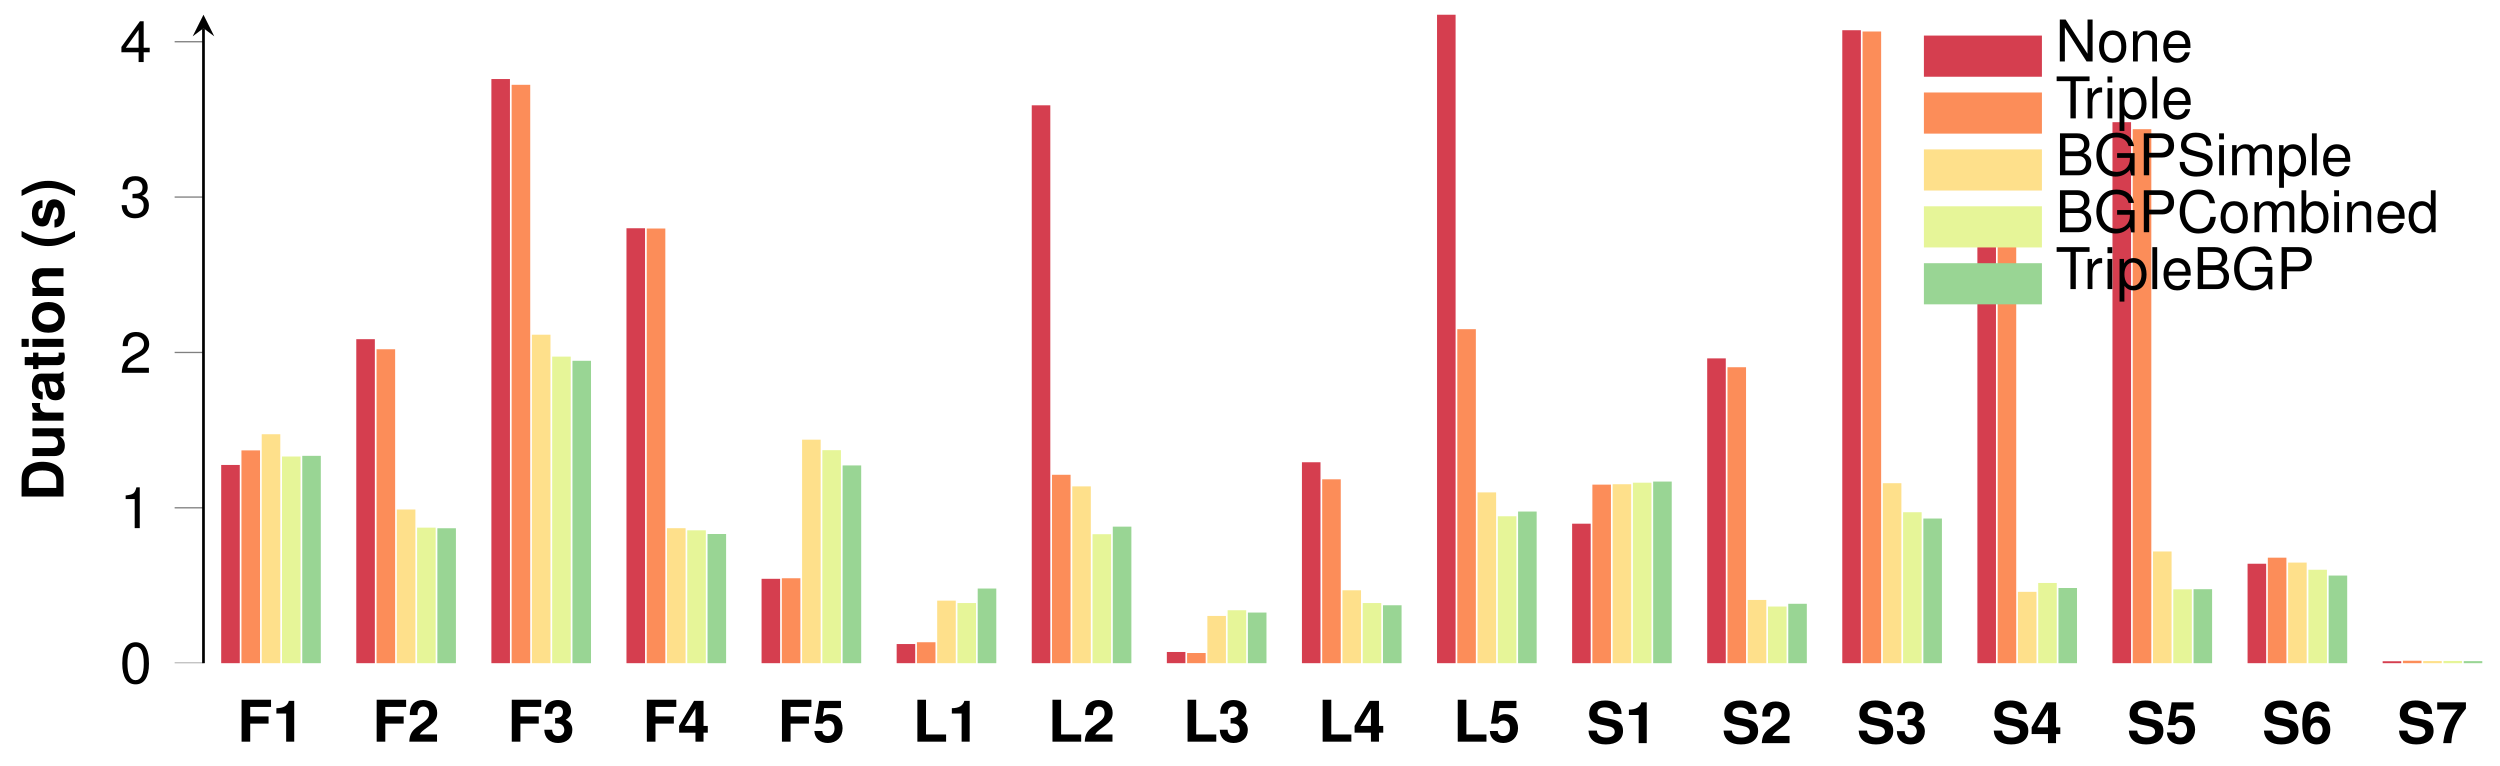
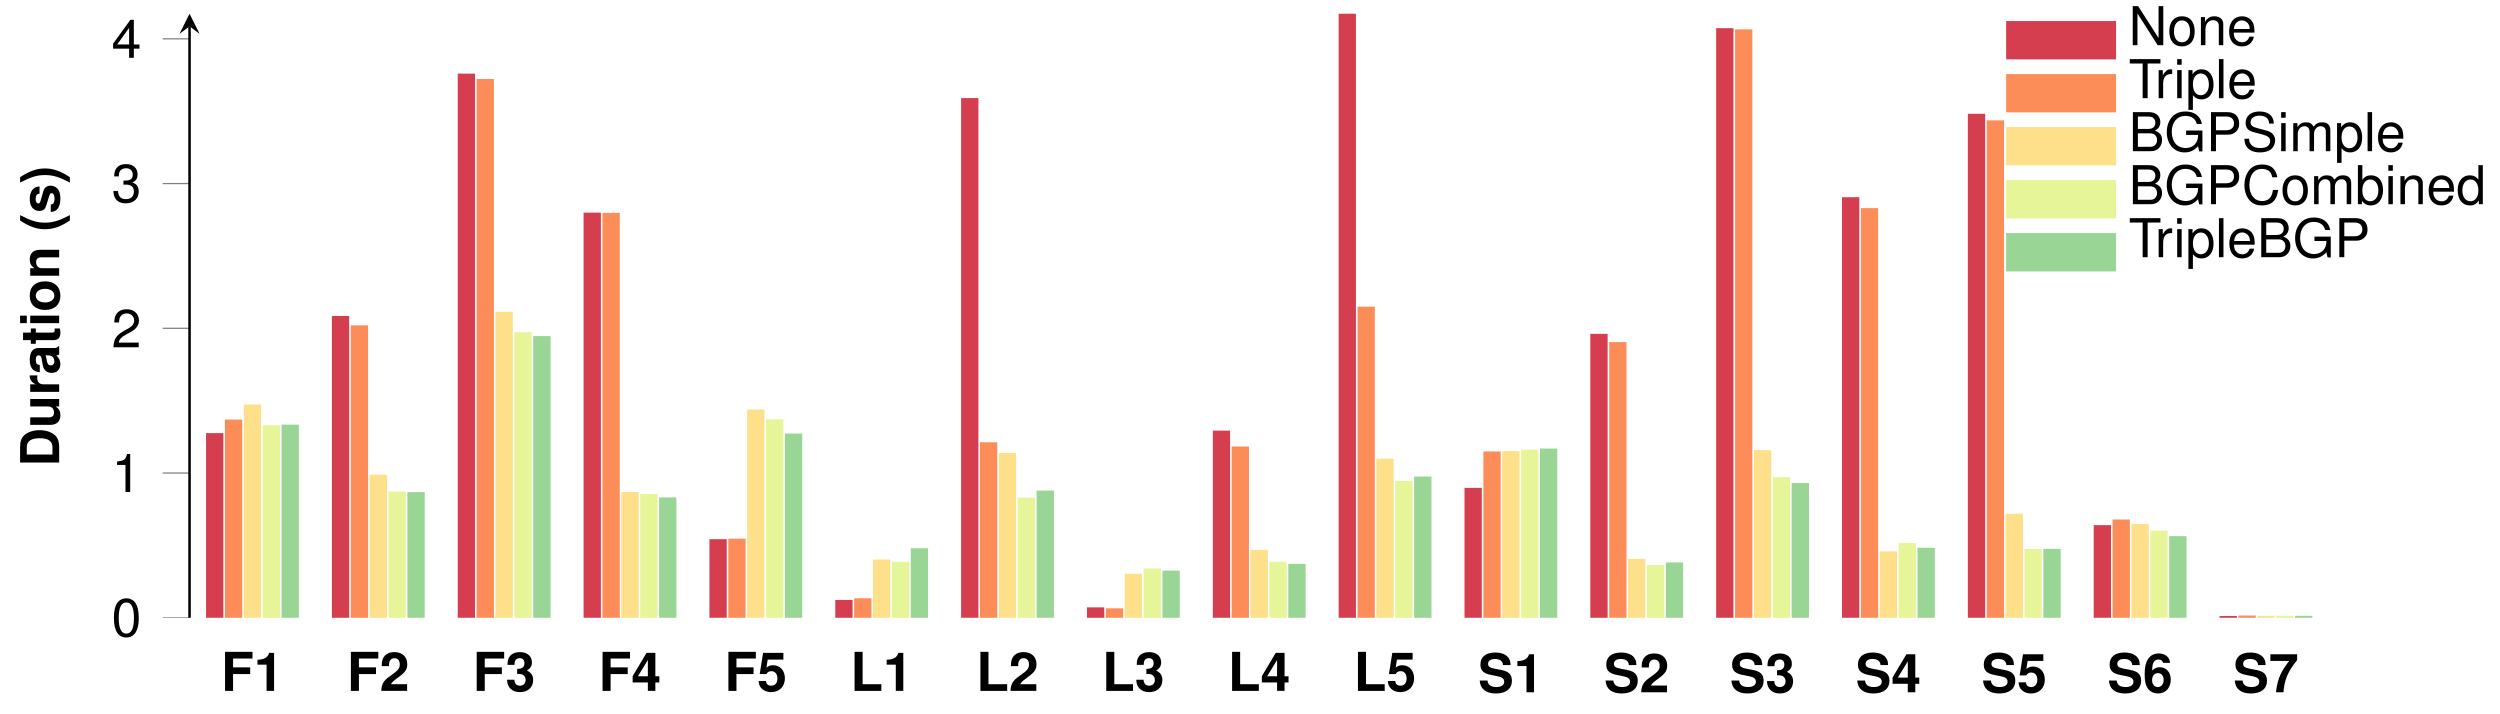
- <svg xmlns="http://www.w3.org/2000/svg" xmlns:xlink="http://www.w3.org/1999/xlink" height="112.919pt" version="1.1" viewBox="0 -112.919 368.741 112.919" width="368.741pt">
+ <svg xmlns="http://www.w3.org/2000/svg" xmlns:xlink="http://www.w3.org/1999/xlink" height="112.919pt" version="1.1" viewBox="0 -112.919 395.84 112.919" width="395.84pt">
  <defs>
    <clipPath id="clip2">
      <path d="M-111.723 -15.102V-110.746H510.48V-15.102" />
    </clipPath>
    <path d="M1.723 -6.186C0.747 -4.718 0.339 -3.547 0.339 -2.249C0.339 -0.942 0.747 0.229 1.723 1.697H2.571C1.672 -0.051 1.383 -1.001 1.383 -2.249C1.383 -3.488 1.672 -4.455 2.571 -6.186H1.723Z" id="g1-40" />
    <path d="M1.035 1.697C2.011 0.229 2.419 -0.942 2.419 -2.24C2.419 -3.547 2.011 -4.718 1.035 -6.186H0.187C1.086 -4.438 1.375 -3.488 1.375 -2.24C1.375 -1.001 1.086 -0.034 0.187 1.697H1.035Z" id="g1-41" />
    <path d="M2.02 -4.15V0H3.208V-6.017H2.419C2.232 -5.304 1.612 -4.939 0.577 -4.939V-4.15H2.02Z" id="g1-49" />
    <path d="M4.345 -1.061H1.799C1.952 -1.383 2.139 -1.553 3.021 -2.198C4.065 -2.962 4.37 -3.42 4.37 -4.235C4.37 -5.397 3.573 -6.144 2.308 -6.144C1.061 -6.144 0.331 -5.406 0.331 -4.133C0.331 -4.082 0.331 -4.014 0.339 -3.921H1.477V-4.116C1.477 -4.786 1.791 -5.177 2.334 -5.177C2.86 -5.177 3.182 -4.812 3.182 -4.209C3.182 -3.547 2.97 -3.284 1.646 -2.342C0.628 -1.646 0.314 -1.112 0.255 0H4.345V-1.061Z" id="g1-50" />
    <path d="M1.842 -2.69C2.257 -2.69 2.334 -2.682 2.537 -2.631C2.936 -2.52 3.191 -2.172 3.191 -1.731C3.191 -1.205 2.817 -0.823 2.3 -0.823C1.74 -0.823 1.434 -1.146 1.4 -1.765H0.246C0.255 -0.56 1.044 0.195 2.274 0.195C3.556 0.195 4.379 -0.56 4.379 -1.731C4.379 -2.436 4.073 -2.894 3.394 -3.225C3.955 -3.573 4.184 -3.955 4.184 -4.506C4.184 -5.508 3.437 -6.144 2.274 -6.144C1.587 -6.144 1.01 -5.906 0.67 -5.465C0.433 -5.168 0.322 -4.761 0.322 -4.226V-4.124H1.426C1.434 -4.447 1.46 -4.608 1.519 -4.761C1.629 -5.024 1.901 -5.185 2.249 -5.185C2.724 -5.185 2.996 -4.897 2.996 -4.396C2.996 -3.793 2.648 -3.488 1.943 -3.488H1.842V-2.69Z" id="g1-51" />
    <path d="M4.43 -2.317H3.802V-6.017H2.402L0.204 -2.334V-1.332H2.614V0H3.802V-1.332H4.43V-2.317ZM2.614 -2.317H1.044L2.614 -4.888V-2.317Z" id="g1-52" />
    <path d="M4.15 -6.017H0.933L0.399 -2.665H1.468C1.595 -2.962 1.867 -3.123 2.232 -3.123C2.834 -3.123 3.199 -2.69 3.199 -1.96C3.199 -1.256 2.826 -0.823 2.232 -0.823C1.714 -0.823 1.426 -1.086 1.4 -1.57H0.229C0.246 -0.518 1.044 0.195 2.215 0.195C3.505 0.195 4.387 -0.687 4.387 -1.986C4.387 -3.216 3.624 -4.065 2.512 -4.065C2.113 -4.065 1.816 -3.963 1.468 -3.7L1.663 -4.956H4.15V-6.017Z" id="g1-53" />
    <path d="M4.303 -4.65C4.243 -5.041 4.167 -5.236 4.014 -5.457C3.7 -5.889 3.148 -6.144 2.495 -6.144C1.748 -6.144 1.137 -5.813 0.772 -5.211C0.416 -4.625 0.272 -3.955 0.272 -2.86C0.272 -1.825 0.399 -1.18 0.704 -0.696C1.052 -0.136 1.68 0.195 2.393 0.195C3.59 0.195 4.404 -0.704 4.404 -2.011C4.404 -3.165 3.692 -3.963 2.656 -3.963C2.164 -3.963 1.833 -3.819 1.46 -3.428C1.485 -4.065 1.485 -4.065 1.536 -4.319C1.646 -4.863 1.986 -5.185 2.461 -5.185C2.843 -5.185 3.047 -5.032 3.199 -4.65H4.303ZM2.368 -3.03C2.919 -3.03 3.276 -2.597 3.276 -1.935C3.276 -1.29 2.885 -0.823 2.359 -0.823C1.816 -0.823 1.443 -1.273 1.443 -1.909C1.443 -2.571 1.816 -3.03 2.368 -3.03Z" id="g1-54" />
    <path d="M4.481 -6.017H0.246V-4.956H3.242C2.877 -4.566 2.155 -3.471 1.918 -2.945C1.502 -2.071 1.29 -1.281 1.129 0H2.325C2.436 -1.901 3.055 -3.361 4.481 -5.083V-6.017Z" id="g1-55" />
    <path d="M0.653 0H3.072C4.014 0 4.608 -0.221 5.024 -0.721C5.516 -1.298 5.779 -2.139 5.779 -3.097C5.779 -4.048 5.516 -4.888 5.024 -5.474C4.608 -5.974 4.022 -6.186 3.072 -6.186H0.653V0ZM1.926 -1.061V-5.126H3.072C4.031 -5.126 4.506 -4.455 4.506 -3.089C4.506 -1.731 4.031 -1.061 3.072 -1.061H1.926Z" id="g1-68" />
    <path d="M1.901 -2.665H4.608V-3.725H1.901V-5.126H4.973V-6.186H0.628V0H1.901V-2.665Z" id="g1-70" />
    <path d="M1.952 -6.186H0.679V0H4.914V-1.061H1.952V-6.186Z" id="g1-76" />
    <path d="M5.151 -4.303C5.151 -4.871 5.024 -5.244 4.718 -5.584C4.303 -6.042 3.615 -6.288 2.724 -6.288C1.239 -6.288 0.382 -5.592 0.382 -4.387C0.382 -3.428 0.866 -2.962 2.122 -2.724L2.987 -2.554C3.836 -2.393 4.15 -2.155 4.15 -1.655C4.15 -1.137 3.675 -0.823 2.902 -0.823C2.037 -0.823 1.553 -1.188 1.511 -1.85H0.272C0.348 -0.526 1.256 0.195 2.834 0.195C4.43 0.195 5.372 -0.552 5.372 -1.808C5.372 -2.783 4.88 -3.293 3.734 -3.513L2.767 -3.7C1.858 -3.878 1.595 -4.056 1.595 -4.506C1.595 -4.973 2.011 -5.27 2.665 -5.27C3.471 -5.27 3.921 -4.93 3.963 -4.303H5.151Z" id="g1-83" />
    <path d="M4.447 -0.144C4.235 -0.339 4.175 -0.467 4.175 -0.704V-3.25C4.175 -4.184 3.539 -4.659 2.3 -4.659S0.416 -4.133 0.339 -3.072H1.485C1.544 -3.547 1.74 -3.7 2.325 -3.7C2.783 -3.7 3.013 -3.547 3.013 -3.242C3.013 -3.089 2.936 -2.953 2.809 -2.885C2.648 -2.8 2.648 -2.8 2.062 -2.707L1.587 -2.622C0.679 -2.469 0.238 -2.003 0.238 -1.18C0.238 -0.789 0.348 -0.467 0.56 -0.238C0.823 0.034 1.222 0.195 1.629 0.195C2.139 0.195 2.605 -0.025 3.021 -0.458C3.021 -0.221 3.047 -0.136 3.157 0H4.447V-0.144ZM3.013 -1.842C3.013 -1.154 2.673 -0.764 2.071 -0.764C1.672 -0.764 1.426 -0.976 1.426 -1.315C1.426 -1.672 1.612 -1.842 2.105 -1.943L2.512 -2.02C2.826 -2.079 2.877 -2.096 3.013 -2.164V-1.842Z" id="g1-97" />
    <path d="M1.757 -4.583H0.569V0H1.757V-4.583ZM1.757 -6.186H0.569V-5.126H1.757V-6.186Z" id="g1-105" />
    <path d="M0.535 -4.583V0H1.723V-2.75C1.723 -3.293 2.105 -3.649 2.682 -3.649C3.191 -3.649 3.445 -3.369 3.445 -2.826V0H4.633V-3.072C4.633 -4.082 4.073 -4.659 3.097 -4.659C2.478 -4.659 2.062 -4.43 1.723 -3.921V-4.583H0.535Z" id="g1-110" />
    <path d="M2.554 -4.659C1.154 -4.659 0.297 -3.734 0.297 -2.232C0.297 -0.721 1.154 0.195 2.563 0.195C3.955 0.195 4.829 -0.73 4.829 -2.198C4.829 -3.751 3.989 -4.659 2.554 -4.659ZM2.563 -3.7C3.216 -3.7 3.641 -3.114 3.641 -2.215C3.641 -1.358 3.199 -0.764 2.563 -0.764C1.918 -0.764 1.485 -1.358 1.485 -2.232S1.918 -3.7 2.563 -3.7Z" id="g1-111" />
    <path d="M0.535 -4.583V0H1.723V-2.436C1.723 -3.131 2.071 -3.479 2.767 -3.479C2.894 -3.479 2.979 -3.471 3.14 -3.445V-4.65C3.072 -4.659 3.03 -4.659 2.996 -4.659C2.453 -4.659 1.977 -4.303 1.723 -3.683V-4.583H0.535Z" id="g1-114" />
    <path d="M4.286 -3.106C4.269 -4.073 3.522 -4.659 2.291 -4.659C1.129 -4.659 0.407 -4.073 0.407 -3.131C0.407 -2.826 0.501 -2.563 0.662 -2.385C0.823 -2.223 0.967 -2.147 1.409 -2.003L2.826 -1.561C3.123 -1.468 3.225 -1.375 3.225 -1.188C3.225 -0.908 2.894 -0.738 2.342 -0.738C2.037 -0.738 1.791 -0.798 1.638 -0.9C1.511 -0.993 1.46 -1.086 1.409 -1.332H0.246C0.28 -0.331 1.018 0.195 2.41 0.195C3.047 0.195 3.53 0.059 3.87 -0.212S4.413 -0.908 4.413 -1.358C4.413 -1.952 4.116 -2.334 3.513 -2.512L2.011 -2.945C1.68 -3.047 1.595 -3.114 1.595 -3.301C1.595 -3.556 1.867 -3.725 2.283 -3.725C2.851 -3.725 3.131 -3.522 3.14 -3.106H4.286Z" id="g1-115" />
    <path d="M2.554 -4.489H1.892V-5.72H0.704V-4.489H0.119V-3.7H0.704V-0.883C0.704 -0.161 1.086 0.195 1.867 0.195C2.13 0.195 2.342 0.17 2.554 0.102V-0.73C2.436 -0.713 2.368 -0.704 2.283 -0.704C1.969 -0.704 1.892 -0.798 1.892 -1.205V-3.7H2.554V-4.489Z" id="g1-116" />
    <path d="M4.591 0V-4.583H3.403V-1.714C3.403 -1.171 3.021 -0.815 2.444 -0.815C1.935 -0.815 1.68 -1.086 1.68 -1.638V-4.583H0.492V-1.392C0.492 -0.382 1.052 0.195 2.028 0.195C2.648 0.195 3.064 -0.034 3.403 -0.543V0H4.591Z" id="g1-117" />
    <path d="M2.334 -6.017C1.774 -6.017 1.264 -5.771 0.95 -5.355C0.56 -4.829 0.365 -4.022 0.365 -2.911C0.365 -0.883 1.044 0.195 2.334 0.195C3.607 0.195 4.303 -0.883 4.303 -2.86C4.303 -4.031 4.116 -4.812 3.717 -5.355C3.403 -5.779 2.902 -6.017 2.334 -6.017ZM2.334 -5.355C3.14 -5.355 3.539 -4.54 3.539 -2.928C3.539 -1.222 3.148 -0.424 2.317 -0.424C1.528 -0.424 1.129 -1.256 1.129 -2.902S1.528 -5.355 2.334 -5.355Z" id="g3-48" />
    <path d="M2.198 -4.286V0H2.945V-6.017H2.453C2.189 -5.092 2.02 -4.964 0.866 -4.82V-4.286H2.198Z" id="g3-49" />
    <path d="M4.294 -0.738H1.129C1.205 -1.23 1.477 -1.544 2.215 -1.977L3.064 -2.436C3.904 -2.894 4.336 -3.513 4.336 -4.252C4.336 -4.752 4.133 -5.219 3.776 -5.541S2.979 -6.017 2.41 -6.017C1.646 -6.017 1.078 -5.745 0.747 -5.236C0.535 -4.914 0.441 -4.54 0.424 -3.929H1.171C1.197 -4.336 1.247 -4.583 1.349 -4.778C1.544 -5.143 1.935 -5.363 2.385 -5.363C3.064 -5.363 3.573 -4.88 3.573 -4.235C3.573 -3.759 3.293 -3.352 2.758 -3.047L1.977 -2.605C0.721 -1.892 0.356 -1.324 0.289 0H4.294V-0.738Z" id="g3-50" />
    <path d="M1.875 -2.758H1.969L2.283 -2.767C3.106 -2.767 3.53 -2.393 3.53 -1.672C3.53 -0.917 3.064 -0.467 2.283 -0.467C1.468 -0.467 1.069 -0.874 1.018 -1.748H0.272C0.306 -1.264 0.39 -0.95 0.535 -0.679C0.84 -0.102 1.434 0.195 2.257 0.195C3.496 0.195 4.294 -0.543 4.294 -1.68C4.294 -2.444 3.997 -2.868 3.276 -3.114C3.836 -3.335 4.116 -3.759 4.116 -4.362C4.116 -5.397 3.428 -6.017 2.283 -6.017C1.069 -6.017 0.424 -5.355 0.399 -4.073H1.146C1.154 -4.438 1.188 -4.642 1.281 -4.829C1.451 -5.16 1.825 -5.363 2.291 -5.363C2.953 -5.363 3.352 -4.973 3.352 -4.336C3.352 -3.912 3.199 -3.658 2.868 -3.522C2.665 -3.437 2.402 -3.403 1.875 -3.394V-2.758Z" id="g3-51" />
    <path d="M2.775 -1.443V0H3.522V-1.443H4.413V-2.113H3.522V-6.017H2.97L0.238 -2.232V-1.443H2.775ZM2.775 -2.113H0.891L2.775 -4.744V-2.113Z" id="g3-52" />
    <path d="M0.67 0H3.462C4.048 0 4.481 -0.161 4.812 -0.518C5.117 -0.84 5.287 -1.281 5.287 -1.765C5.287 -2.512 4.947 -2.962 4.158 -3.267C4.718 -3.53 5.015 -3.989 5.015 -4.617C5.015 -5.066 4.846 -5.465 4.523 -5.754C4.201 -6.051 3.776 -6.186 3.182 -6.186H0.67V0ZM1.46 -3.522V-5.491H2.987C3.428 -5.491 3.675 -5.431 3.887 -5.27C4.107 -5.1 4.226 -4.846 4.226 -4.506C4.226 -4.175 4.107 -3.912 3.887 -3.742C3.675 -3.581 3.428 -3.522 2.987 -3.522H1.46ZM1.46 -0.696V-2.826H3.386C3.768 -2.826 4.022 -2.733 4.209 -2.529C4.396 -2.334 4.498 -2.062 4.498 -1.757C4.498 -1.46 4.396 -1.188 4.209 -0.993C4.022 -0.789 3.768 -0.696 3.386 -0.696H1.46Z" id="g3-66" />
    <path d="M5.618 -4.269C5.372 -5.626 4.591 -6.288 3.233 -6.288C2.402 -6.288 1.731 -6.025 1.273 -5.516C0.713 -4.905 0.407 -4.022 0.407 -3.021C0.407 -2.003 0.721 -1.129 1.307 -0.526C1.782 -0.034 2.393 0.195 3.199 0.195C4.71 0.195 5.558 -0.619 5.745 -2.257H4.93C4.863 -1.833 4.778 -1.544 4.65 -1.298C4.396 -0.789 3.87 -0.501 3.208 -0.501C1.977 -0.501 1.197 -1.485 1.197 -3.03C1.197 -4.617 1.943 -5.592 3.14 -5.592C3.641 -5.592 4.107 -5.44 4.362 -5.202C4.591 -4.99 4.718 -4.727 4.812 -4.269H5.618Z" id="g3-67" />
    <path d="M6.017 -3.267H3.437V-2.571H5.321V-2.402C5.321 -1.298 4.506 -0.501 3.378 -0.501C2.75 -0.501 2.181 -0.73 1.816 -1.129C1.409 -1.57 1.163 -2.308 1.163 -3.072C1.163 -4.591 2.028 -5.592 3.335 -5.592C4.277 -5.592 4.956 -5.109 5.126 -4.311H5.932C5.711 -5.567 4.761 -6.288 3.344 -6.288C2.588 -6.288 1.977 -6.093 1.494 -5.694C0.781 -5.1 0.373 -4.141 0.373 -3.03C0.373 -1.129 1.536 0.195 3.208 0.195C4.048 0.195 4.718 -0.119 5.321 -0.789L5.516 0.034H6.017V-3.267Z" id="g3-71" />
    <path d="M5.482 -6.186H4.735V-1.129L1.502 -6.186H0.645V0H1.392V-5.015L4.591 0H5.482V-6.186Z" id="g3-78" />
    <path d="M1.561 -2.622H3.505C3.989 -2.622 4.37 -2.767 4.701 -3.064C5.075 -3.403 5.236 -3.802 5.236 -4.37C5.236 -5.533 4.549 -6.186 3.327 -6.186H0.772V0H1.561V-2.622ZM1.561 -3.318V-5.491H3.208C3.963 -5.491 4.413 -5.083 4.413 -4.404S3.963 -3.318 3.208 -3.318H1.561Z" id="g3-80" />
    <path d="M5.058 -4.37C5.049 -5.584 4.218 -6.288 2.792 -6.288C1.434 -6.288 0.594 -5.592 0.594 -4.472C0.594 -3.717 0.993 -3.242 1.808 -3.03L3.344 -2.622C4.124 -2.419 4.481 -2.105 4.481 -1.621C4.481 -1.29 4.303 -0.95 4.039 -0.764C3.793 -0.594 3.403 -0.501 2.902 -0.501C2.232 -0.501 1.774 -0.662 1.477 -1.018C1.247 -1.29 1.146 -1.587 1.154 -1.969H0.407C0.416 -1.4 0.526 -1.027 0.772 -0.687C1.197 -0.11 1.909 0.195 2.851 0.195C3.59 0.195 4.192 0.025 4.591 -0.28C5.007 -0.611 5.27 -1.163 5.27 -1.697C5.27 -2.461 4.795 -3.021 3.955 -3.25L2.402 -3.666C1.655 -3.87 1.383 -4.107 1.383 -4.583C1.383 -5.211 1.935 -5.626 2.767 -5.626C3.751 -5.626 4.303 -5.177 4.311 -4.37H5.058Z" id="g3-83" />
    <path d="M3.004 -5.491H5.032V-6.186H0.178V-5.491H2.215V0H3.004V-5.491Z" id="g3-84" />
    <path d="M0.458 -6.186V0H1.095V-0.569C1.434 -0.051 1.884 0.195 2.503 0.195C3.675 0.195 4.438 -0.764 4.438 -2.24C4.438 -3.683 3.708 -4.574 2.537 -4.574C1.926 -4.574 1.494 -4.345 1.163 -3.844V-6.186H0.458ZM2.402 -3.912C3.191 -3.912 3.7 -3.225 3.7 -2.164C3.7 -1.154 3.174 -0.467 2.402 -0.467C1.655 -0.467 1.163 -1.146 1.163 -2.189S1.655 -3.912 2.402 -3.912Z" id="g3-98" />
    <path d="M4.201 -6.186H3.496V-3.887C3.199 -4.336 2.724 -4.574 2.13 -4.574C0.976 -4.574 0.221 -3.649 0.221 -2.232C0.221 -0.73 0.959 0.195 2.155 0.195C2.767 0.195 3.191 -0.034 3.573 -0.586V0H4.201V-6.186ZM2.249 -3.912C3.013 -3.912 3.496 -3.233 3.496 -2.172C3.496 -1.146 3.004 -0.467 2.257 -0.467C1.477 -0.467 0.959 -1.154 0.959 -2.189S1.477 -3.912 2.249 -3.912Z" id="g3-100" />
    <path d="M4.353 -1.986C4.353 -2.665 4.303 -3.072 4.175 -3.403C3.887 -4.133 3.208 -4.574 2.376 -4.574C1.137 -4.574 0.339 -3.624 0.339 -2.164S1.112 0.195 2.359 0.195C3.378 0.195 4.082 -0.382 4.26 -1.349H3.547C3.352 -0.764 2.953 -0.458 2.385 -0.458C1.935 -0.458 1.553 -0.662 1.315 -1.035C1.146 -1.29 1.086 -1.544 1.078 -1.986H4.353ZM1.095 -2.563C1.154 -3.386 1.655 -3.921 2.368 -3.921C3.064 -3.921 3.598 -3.344 3.598 -2.614C3.598 -2.597 3.598 -2.58 3.59 -2.563H1.095Z" id="g3-101" />
    <path d="M1.273 -4.447H0.569V0H1.273V-4.447ZM1.273 -6.186H0.56V-5.295H1.273V-6.186Z" id="g3-105" />
    <path d="M1.29 -6.186H0.577V0H1.29V-6.186Z" id="g3-108" />
    <path d="M0.594 -4.447V0H1.307V-2.792C1.307 -3.437 1.774 -3.955 2.351 -3.955C2.877 -3.955 3.174 -3.632 3.174 -3.064V0H3.887V-2.792C3.887 -3.437 4.353 -3.955 4.93 -3.955C5.448 -3.955 5.754 -3.624 5.754 -3.064V0H6.466V-3.335C6.466 -4.133 6.008 -4.574 5.177 -4.574C4.583 -4.574 4.226 -4.396 3.81 -3.895C3.547 -4.37 3.191 -4.574 2.614 -4.574C2.02 -4.574 1.629 -4.353 1.247 -3.819V-4.447H0.594Z" id="g3-109" />
    <path d="M0.594 -4.447V0H1.307V-2.453C1.307 -3.361 1.782 -3.955 2.512 -3.955C3.072 -3.955 3.428 -3.615 3.428 -3.08V0H4.133V-3.361C4.133 -4.099 3.581 -4.574 2.724 -4.574C2.062 -4.574 1.638 -4.319 1.247 -3.7V-4.447H0.594Z" id="g3-110" />
    <path d="M2.308 -4.574C1.061 -4.574 0.306 -3.683 0.306 -2.189S1.052 0.195 2.317 0.195C3.564 0.195 4.328 -0.696 4.328 -2.155C4.328 -3.692 3.59 -4.574 2.308 -4.574ZM2.317 -3.921C3.114 -3.921 3.59 -3.267 3.59 -2.164C3.59 -1.12 3.097 -0.458 2.317 -0.458C1.528 -0.458 1.044 -1.112 1.044 -2.189C1.044 -3.259 1.528 -3.921 2.317 -3.921Z" id="g3-111" />
    <path d="M0.458 1.85H1.171V-0.467C1.544 -0.008 1.96 0.195 2.537 0.195C3.683 0.195 4.438 -0.73 4.438 -2.147C4.438 -3.641 3.708 -4.574 2.529 -4.574C1.926 -4.574 1.443 -4.303 1.112 -3.776V-4.447H0.458V1.85ZM2.41 -3.912C3.191 -3.912 3.7 -3.225 3.7 -2.164C3.7 -1.154 3.182 -0.467 2.41 -0.467C1.663 -0.467 1.171 -1.146 1.171 -2.189S1.663 -3.912 2.41 -3.912Z" id="g3-112" />
    <path d="M0.586 -4.447V0H1.298V-2.308C1.298 -2.945 1.46 -3.361 1.799 -3.607C2.02 -3.768 2.232 -3.819 2.724 -3.827V-4.549C2.605 -4.566 2.546 -4.574 2.453 -4.574C1.994 -4.574 1.646 -4.303 1.239 -3.641V-4.447H0.586Z" id="g3-114" />
  </defs>
  <g id="page1">
    <path d="M32.625 -15.102H35.367V-44.34H32.625ZM52.551 -15.102H55.289V-62.891H52.551ZM72.477 -15.102H75.215V-101.262H72.477ZM92.402 -15.102H95.141V-79.254H92.402ZM112.328 -15.102H115.066V-27.547H112.328ZM132.254 -15.102H134.992V-17.926H132.254ZM152.179 -15.102H154.918V-97.387H152.179ZM172.105 -15.102H174.844V-16.754H172.105ZM192.031 -15.102H194.769V-44.738H192.031ZM211.957 -15.102H214.695V-110.746H211.957ZM231.883 -15.102H234.621V-35.676H231.883ZM251.804 -15.102H254.547V-60.059H251.804ZM271.73 -15.102H274.472V-108.461H271.73ZM291.656 -15.102H294.398V-81.695H291.656ZM311.582 -15.102H314.324V-94.898H311.582ZM331.508 -15.102H334.25V-29.77H331.508ZM351.433 -15.102H354.176V-15.387H351.433Z" fill="#d53e4f" />
    <path d="M35.613 -15.102H38.355V-46.488H35.613ZM55.539 -15.102H58.281V-61.406H55.539ZM75.465 -15.102H78.207V-100.41H75.465ZM95.391 -15.102H98.133V-79.215H95.391ZM115.316 -15.102H118.055V-27.629H115.316ZM135.242 -15.102H137.98V-18.191H135.242ZM155.168 -15.102H157.906V-42.891H155.168ZM175.094 -15.102H177.832V-16.602H175.094ZM195.019 -15.102H197.758V-42.223H195.019ZM214.945 -15.102H217.683V-64.367H214.945ZM234.871 -15.102H237.609V-41.438H234.871ZM254.797 -15.102H257.535V-58.754H254.797ZM274.722 -15.102H277.461V-108.273H274.722ZM294.648 -15.102H297.386V-79.965H294.648ZM314.57 -15.102H317.312V-93.863H314.57ZM334.496 -15.102H337.238V-30.664H334.496ZM354.422 -15.102H357.164V-15.461H354.422Z" fill="#fc8d59" />
    <path d="M38.602 -15.102H41.344V-48.871H38.602ZM58.527 -15.102H61.27V-37.77H58.527ZM78.453 -15.102H81.195V-63.551H78.453ZM98.379 -15.102H101.121V-35.012H98.379ZM118.305 -15.102H121.047V-48.07H118.305ZM138.23 -15.102H140.972V-24.328H138.23ZM158.156 -15.102H160.894V-41.18H158.156ZM178.082 -15.102H180.82V-22.07H178.082ZM198.008 -15.102H200.746V-25.855H198.008ZM217.933 -15.102H220.672V-40.293H217.933ZM237.859 -15.102H240.597V-41.496H237.859ZM257.785 -15.102H260.523V-24.43H257.785ZM277.711 -15.102H280.449V-41.648H277.711ZM297.636 -15.102H300.375V-25.625H297.636ZM317.562 -15.102H320.301V-31.578H317.562ZM337.488 -15.102H340.226V-29.941H337.488ZM357.41 -15.102H360.152V-15.414H357.41Z" fill="#fee08b" />
    <path d="M41.594 -15.102H44.332V-45.586H41.594ZM61.52 -15.102H64.258V-35.094H61.52ZM81.441 -15.102H84.184V-60.32H81.441ZM101.367 -15.102H104.109V-34.699H101.367ZM121.293 -15.102H124.035V-46.52H121.293ZM141.219 -15.102H143.961V-23.973H141.219ZM161.144 -15.102H163.886V-34.125H161.144ZM181.07 -15.102H183.812V-22.91H181.07ZM200.996 -15.102H203.734V-23.973H200.996ZM220.922 -15.102H223.66V-36.773H220.922ZM240.847 -15.102H243.586V-41.723H240.847ZM260.773 -15.102H263.511V-23.457H260.773ZM280.699 -15.102H283.437V-37.367H280.699ZM300.625 -15.102H303.363V-26.934H300.625ZM320.551 -15.102H323.289V-25.996H320.551ZM340.476 -15.102H343.215V-28.883H340.476ZM360.402 -15.102H363.14V-15.43H360.402Z" fill="#e6f598" />
    <path d="M44.582 -15.102H47.32V-45.684H44.582ZM64.508 -15.102H67.246V-35.004H64.508ZM84.434 -15.102H87.172V-59.703H84.434ZM104.359 -15.102H107.098V-34.156H104.359ZM124.281 -15.102H127.023V-44.27H124.281ZM144.207 -15.102H146.949V-26.113H144.207ZM164.133 -15.102H166.875V-35.242H164.133ZM184.058 -15.102H186.801V-22.57H184.058ZM203.984 -15.102H206.726V-23.645H203.984ZM223.91 -15.102H226.652V-37.469H223.91ZM243.836 -15.102H246.574V-41.891H243.836ZM263.761 -15.102H266.5V-23.863H263.761ZM283.687 -15.102H286.426V-36.438H283.687ZM303.613 -15.102H306.351V-26.191H303.613ZM323.539 -15.102H326.277V-26.016H323.539ZM343.465 -15.102H346.203V-28.027H343.465ZM363.39 -15.102H366.129V-15.406H363.39Z" fill="#99d594" />
    <path clip-path="url(#clip2)" d="M25.758 -15.102H30.012M25.758 -38.02H30.012M25.758 -60.934H30.012M25.758 -83.852H30.012M25.758 -106.766H30.012" fill="none" stroke="#808080" stroke-miterlimit="10.037" stroke-width="0.2" />
    <path d="M30.012 -15.102V-108.754" fill="none" stroke="#000000" stroke-miterlimit="10.037" stroke-width="0.4" />
    <path d="M30.012 -110.746L28.418 -107.558L30.012 -108.754L31.605 -107.558" />
    <g transform="matrix(1 0 0 1 -34.9817 26.6823)">
      <use x="69.985" xlink:href="#g1-70" y="-30.207" />
      <use x="75.17" xlink:href="#g1-49" y="-30.207" />
    </g>
    <g transform="matrix(1 0 0 1 -15.0561 26.6823)">
      <use x="69.985" xlink:href="#g1-70" y="-30.207" />
      <use x="75.17" xlink:href="#g1-50" y="-30.207" />
    </g>
    <g transform="matrix(1 0 0 1 4.8694 26.6823)">
      <use x="69.985" xlink:href="#g1-70" y="-30.207" />
      <use x="75.17" xlink:href="#g1-51" y="-30.207" />
    </g>
    <g transform="matrix(1 0 0 1 24.7949 26.6823)">
      <use x="69.985" xlink:href="#g1-70" y="-30.207" />
      <use x="75.17" xlink:href="#g1-52" y="-30.207" />
    </g>
    <g transform="matrix(1 0 0 1 44.7204 26.6823)">
      <use x="69.985" xlink:href="#g1-70" y="-30.207" />
      <use x="75.17" xlink:href="#g1-53" y="-30.207" />
    </g>
    <g transform="matrix(1 0 0 1 64.6464 26.6823)">
      <use x="69.985" xlink:href="#g1-76" y="-30.207" />
      <use x="75.17" xlink:href="#g1-49" y="-30.207" />
    </g>
    <g transform="matrix(1 0 0 1 84.5714 26.6823)">
      <use x="69.985" xlink:href="#g1-76" y="-30.207" />
      <use x="75.17" xlink:href="#g1-50" y="-30.207" />
    </g>
    <g transform="matrix(1 0 0 1 104.497 26.6823)">
      <use x="69.985" xlink:href="#g1-76" y="-30.207" />
      <use x="75.17" xlink:href="#g1-51" y="-30.207" />
    </g>
    <g transform="matrix(1 0 0 1 124.422 26.6823)">
      <use x="69.985" xlink:href="#g1-76" y="-30.207" />
      <use x="75.17" xlink:href="#g1-52" y="-30.207" />
    </g>
    <g transform="matrix(1 0 0 1 144.348 26.6823)">
      <use x="69.985" xlink:href="#g1-76" y="-30.207" />
      <use x="75.17" xlink:href="#g1-53" y="-30.207" />
    </g>
    <g transform="matrix(1 0 0 1 164.035 26.8952)">
      <use x="69.985" xlink:href="#g1-83" y="-30.207" />
      <use x="75.645" xlink:href="#g1-49" y="-30.207" />
    </g>
    <g transform="matrix(1 0 0 1 183.96 26.8952)">
      <use x="69.985" xlink:href="#g1-83" y="-30.207" />
      <use x="75.645" xlink:href="#g1-50" y="-30.207" />
    </g>
    <g transform="matrix(1 0 0 1 203.886 26.8952)">
      <use x="69.985" xlink:href="#g1-83" y="-30.207" />
      <use x="75.645" xlink:href="#g1-51" y="-30.207" />
    </g>
    <g transform="matrix(1 0 0 1 223.811 26.8952)">
      <use x="69.985" xlink:href="#g1-83" y="-30.207" />
      <use x="75.645" xlink:href="#g1-52" y="-30.207" />
    </g>
    <g transform="matrix(1 0 0 1 243.737 26.8952)">
      <use x="69.985" xlink:href="#g1-83" y="-30.207" />
      <use x="75.645" xlink:href="#g1-53" y="-30.207" />
    </g>
    <g transform="matrix(1 0 0 1 263.662 26.8952)">
      <use x="69.985" xlink:href="#g1-83" y="-30.207" />
      <use x="75.645" xlink:href="#g1-54" y="-30.207" />
    </g>
    <g transform="matrix(1 0 0 1 283.588 26.8952)">
      <use x="69.985" xlink:href="#g1-83" y="-30.207" />
      <use x="75.645" xlink:href="#g1-55" y="-30.207" />
    </g>
    <g transform="matrix(1 0 0 1 -52.3158 18.0339)">
      <use x="69.985" xlink:href="#g3-48" y="-30.207" />
    </g>
    <g transform="matrix(1 0 0 1 -52.3158 -4.8114)">
      <use x="69.985" xlink:href="#g3-49" y="-30.207" />
    </g>
    <g transform="matrix(1 0 0 1 -52.3158 -27.7268)">
      <use x="69.985" xlink:href="#g3-50" y="-30.207" />
    </g>
    <g transform="matrix(1 0 0 1 -52.3158 -50.7125)">
      <use x="69.985" xlink:href="#g3-51" y="-30.207" />
    </g>
    <g transform="matrix(1 0 0 1 -52.3158 -73.5581)">
      <use x="69.985" xlink:href="#g3-52" y="-30.207" />
    </g>
    <g transform="matrix(0 -1 1 0 39.5745 30.9564)">
      <use x="69.985" xlink:href="#g1-68" y="-30.207" />
      <use x="76.112" xlink:href="#g1-117" y="-30.207" />
      <use x="81.297" xlink:href="#g1-114" y="-30.207" />
      <use x="84.598" xlink:href="#g1-97" y="-30.207" />
      <use x="89.316" xlink:href="#g1-116" y="-30.207" />
      <use x="92.142" xlink:href="#g1-105" y="-30.207" />
      <use x="94.501" xlink:href="#g1-111" y="-30.207" />
      <use x="99.686" xlink:href="#g1-110" y="-30.207" />
      <use x="107.239" xlink:href="#g1-40" y="-30.207" />
      <use x="110.065" xlink:href="#g1-115" y="-30.207" />
      <use x="114.783" xlink:href="#g1-41" y="-30.207" />
    </g>
-     <path d="M283.969 -101.801V-107.473H300.977V-101.801ZM300.977 -107.473" fill="#d53e4f" />
-     <path d="M283.969 -101.8V-107.472H300.976V-101.8ZM300.976 -107.472" fill="none" stroke="#d53e4f" stroke-miterlimit="10.037" stroke-width="0.4" />
-     <g transform="matrix(1 0 0 1 215.778 -40.0723)">
+     <path d="M317.843 -103.715V-109.387H334.851V-103.715ZM334.851 -109.387" fill="#d53e4f" />
+     <path d="M317.844 -103.715V-109.387H334.852V-103.715ZM334.852 -109.387" fill="none" stroke="#d53e4f" stroke-miterlimit="10.037" stroke-width="0.4" />
+     <g transform="matrix(1 0 0 1 249.653 -41.9853)">
      <use x="87.391" xlink:href="#g3-78" y="-63.781" />
      <use x="93.518" xlink:href="#g3-111" y="-63.781" />
      <use x="98.237" xlink:href="#g3-110" y="-63.781" />
      <use x="102.955" xlink:href="#g3-101" y="-63.781" />
    </g>
-     <path d="M283.969 -93.41V-99.078H300.976V-93.41ZM300.976 -99.078" fill="#fc8d59" />
-     <path d="M283.969 -93.41V-99.078H300.976V-93.41ZM300.976 -99.078" fill="none" stroke="#fc8d59" stroke-miterlimit="10.037" stroke-width="0.4" />
-     <g transform="matrix(1 0 0 1 215.778 -40.072)">
+     <path d="M317.844 -95.324V-100.992H334.852V-95.324ZM334.852 -100.992" fill="#fc8d59" />
+     <path d="M317.844 -95.324V-100.992H334.852V-95.324ZM334.852 -100.992" fill="none" stroke="#fc8d59" stroke-miterlimit="10.037" stroke-width="0.4" />
+     <g transform="matrix(1 0 0 1 249.653 -41.9853)">
      <use x="87.391" xlink:href="#g3-84" y="-55.387" />
      <use x="91.554" xlink:href="#g3-114" y="-55.387" />
      <use x="94.508" xlink:href="#g3-105" y="-55.387" />
      <use x="96.392" xlink:href="#g3-112" y="-55.387" />
      <use x="101.11" xlink:href="#g3-108" y="-55.387" />
      <use x="102.994" xlink:href="#g3-101" y="-55.387" />
    </g>
-     <path d="M283.969 -85.016V-90.684H300.976V-85.016ZM300.976 -90.684" fill="#fee08b" />
-     <path d="M283.969 -85.016V-90.684H300.976V-85.016ZM300.976 -90.684" fill="none" stroke="#fee08b" stroke-miterlimit="10.037" stroke-width="0.4" />
-     <g transform="matrix(1 0 0 1 215.778 -40.072)">
+     <path d="M317.844 -86.93V-92.598H334.852V-86.93ZM334.852 -92.598" fill="#fee08b" />
+     <path d="M317.844 -86.93V-92.598H334.852V-86.93ZM334.852 -92.598" fill="none" stroke="#fee08b" stroke-miterlimit="10.037" stroke-width="0.4" />
+     <g transform="matrix(1 0 0 1 249.653 -41.9853)">
      <use x="87.391" xlink:href="#g3-66" y="-46.994" />
      <use x="93.051" xlink:href="#g3-71" y="-46.994" />
      <use x="99.654" xlink:href="#g3-80" y="-46.994" />
      <use x="105.314" xlink:href="#g3-83" y="-46.994" />
      <use x="110.974" xlink:href="#g3-105" y="-46.994" />
      <use x="112.858" xlink:href="#g3-109" y="-46.994" />
      <use x="119.927" xlink:href="#g3-112" y="-46.994" />
      <use x="124.645" xlink:href="#g3-108" y="-46.994" />
      <use x="126.529" xlink:href="#g3-101" y="-46.994" />
    </g>
-     <path d="M283.969 -76.621V-82.293H300.976V-76.621ZM300.976 -82.293" fill="#e6f598" />
-     <path d="M283.969 -76.621V-82.293H300.976V-76.621ZM300.976 -82.293" fill="none" stroke="#e6f598" stroke-miterlimit="10.037" stroke-width="0.4" />
-     <g transform="matrix(1 0 0 1 215.778 -40.072)">
+     <path d="M317.844 -78.535V-84.203H334.852V-78.535ZM334.852 -84.203" fill="#e6f598" />
+     <path d="M317.844 -78.535V-84.203H334.852V-78.535ZM334.852 -84.203" fill="none" stroke="#e6f598" stroke-miterlimit="10.037" stroke-width="0.4" />
+     <g transform="matrix(1 0 0 1 249.653 -41.9853)">
      <use x="87.391" xlink:href="#g3-66" y="-38.6" />
      <use x="93.051" xlink:href="#g3-71" y="-38.6" />
      <use x="99.654" xlink:href="#g3-80" y="-38.6" />
      <use x="105.314" xlink:href="#g3-67" y="-38.6" />
      <use x="111.441" xlink:href="#g3-111" y="-38.6" />
      <use x="116.159" xlink:href="#g3-109" y="-38.6" />
      <use x="123.228" xlink:href="#g3-98" y="-38.6" />
      <use x="127.946" xlink:href="#g3-105" y="-38.6" />
      <use x="129.83" xlink:href="#g3-110" y="-38.6" />
      <use x="134.549" xlink:href="#g3-101" y="-38.6" />
      <use x="139.267" xlink:href="#g3-100" y="-38.6" />
    </g>
-     <path d="M283.969 -68.231V-73.898H300.976V-68.231ZM300.976 -73.898" fill="#99d594" />
-     <path d="M283.969 -68.231V-73.898H300.976V-68.231ZM300.976 -73.898" fill="none" stroke="#99d594" stroke-miterlimit="10.037" stroke-width="0.4" />
-     <g transform="matrix(1 0 0 1 215.778 -40.072)">
+     <path d="M317.844 -70.141V-75.812H334.852V-70.141ZM334.852 -75.812" fill="#99d594" />
+     <path d="M317.844 -70.141V-75.812H334.852V-70.141ZM334.852 -75.812" fill="none" stroke="#99d594" stroke-miterlimit="10.037" stroke-width="0.4" />
+     <g transform="matrix(1 0 0 1 249.653 -41.9853)">
      <use x="87.391" xlink:href="#g3-84" y="-30.207" />
      <use x="91.554" xlink:href="#g3-114" y="-30.207" />
      <use x="94.508" xlink:href="#g3-105" y="-30.207" />
      <use x="96.392" xlink:href="#g3-112" y="-30.207" />
      <use x="101.11" xlink:href="#g3-108" y="-30.207" />
      <use x="102.994" xlink:href="#g3-101" y="-30.207" />
      <use x="107.712" xlink:href="#g3-66" y="-30.207" />
      <use x="113.372" xlink:href="#g3-71" y="-30.207" />
      <use x="119.974" xlink:href="#g3-80" y="-30.207" />
    </g>
  </g>
</svg>
